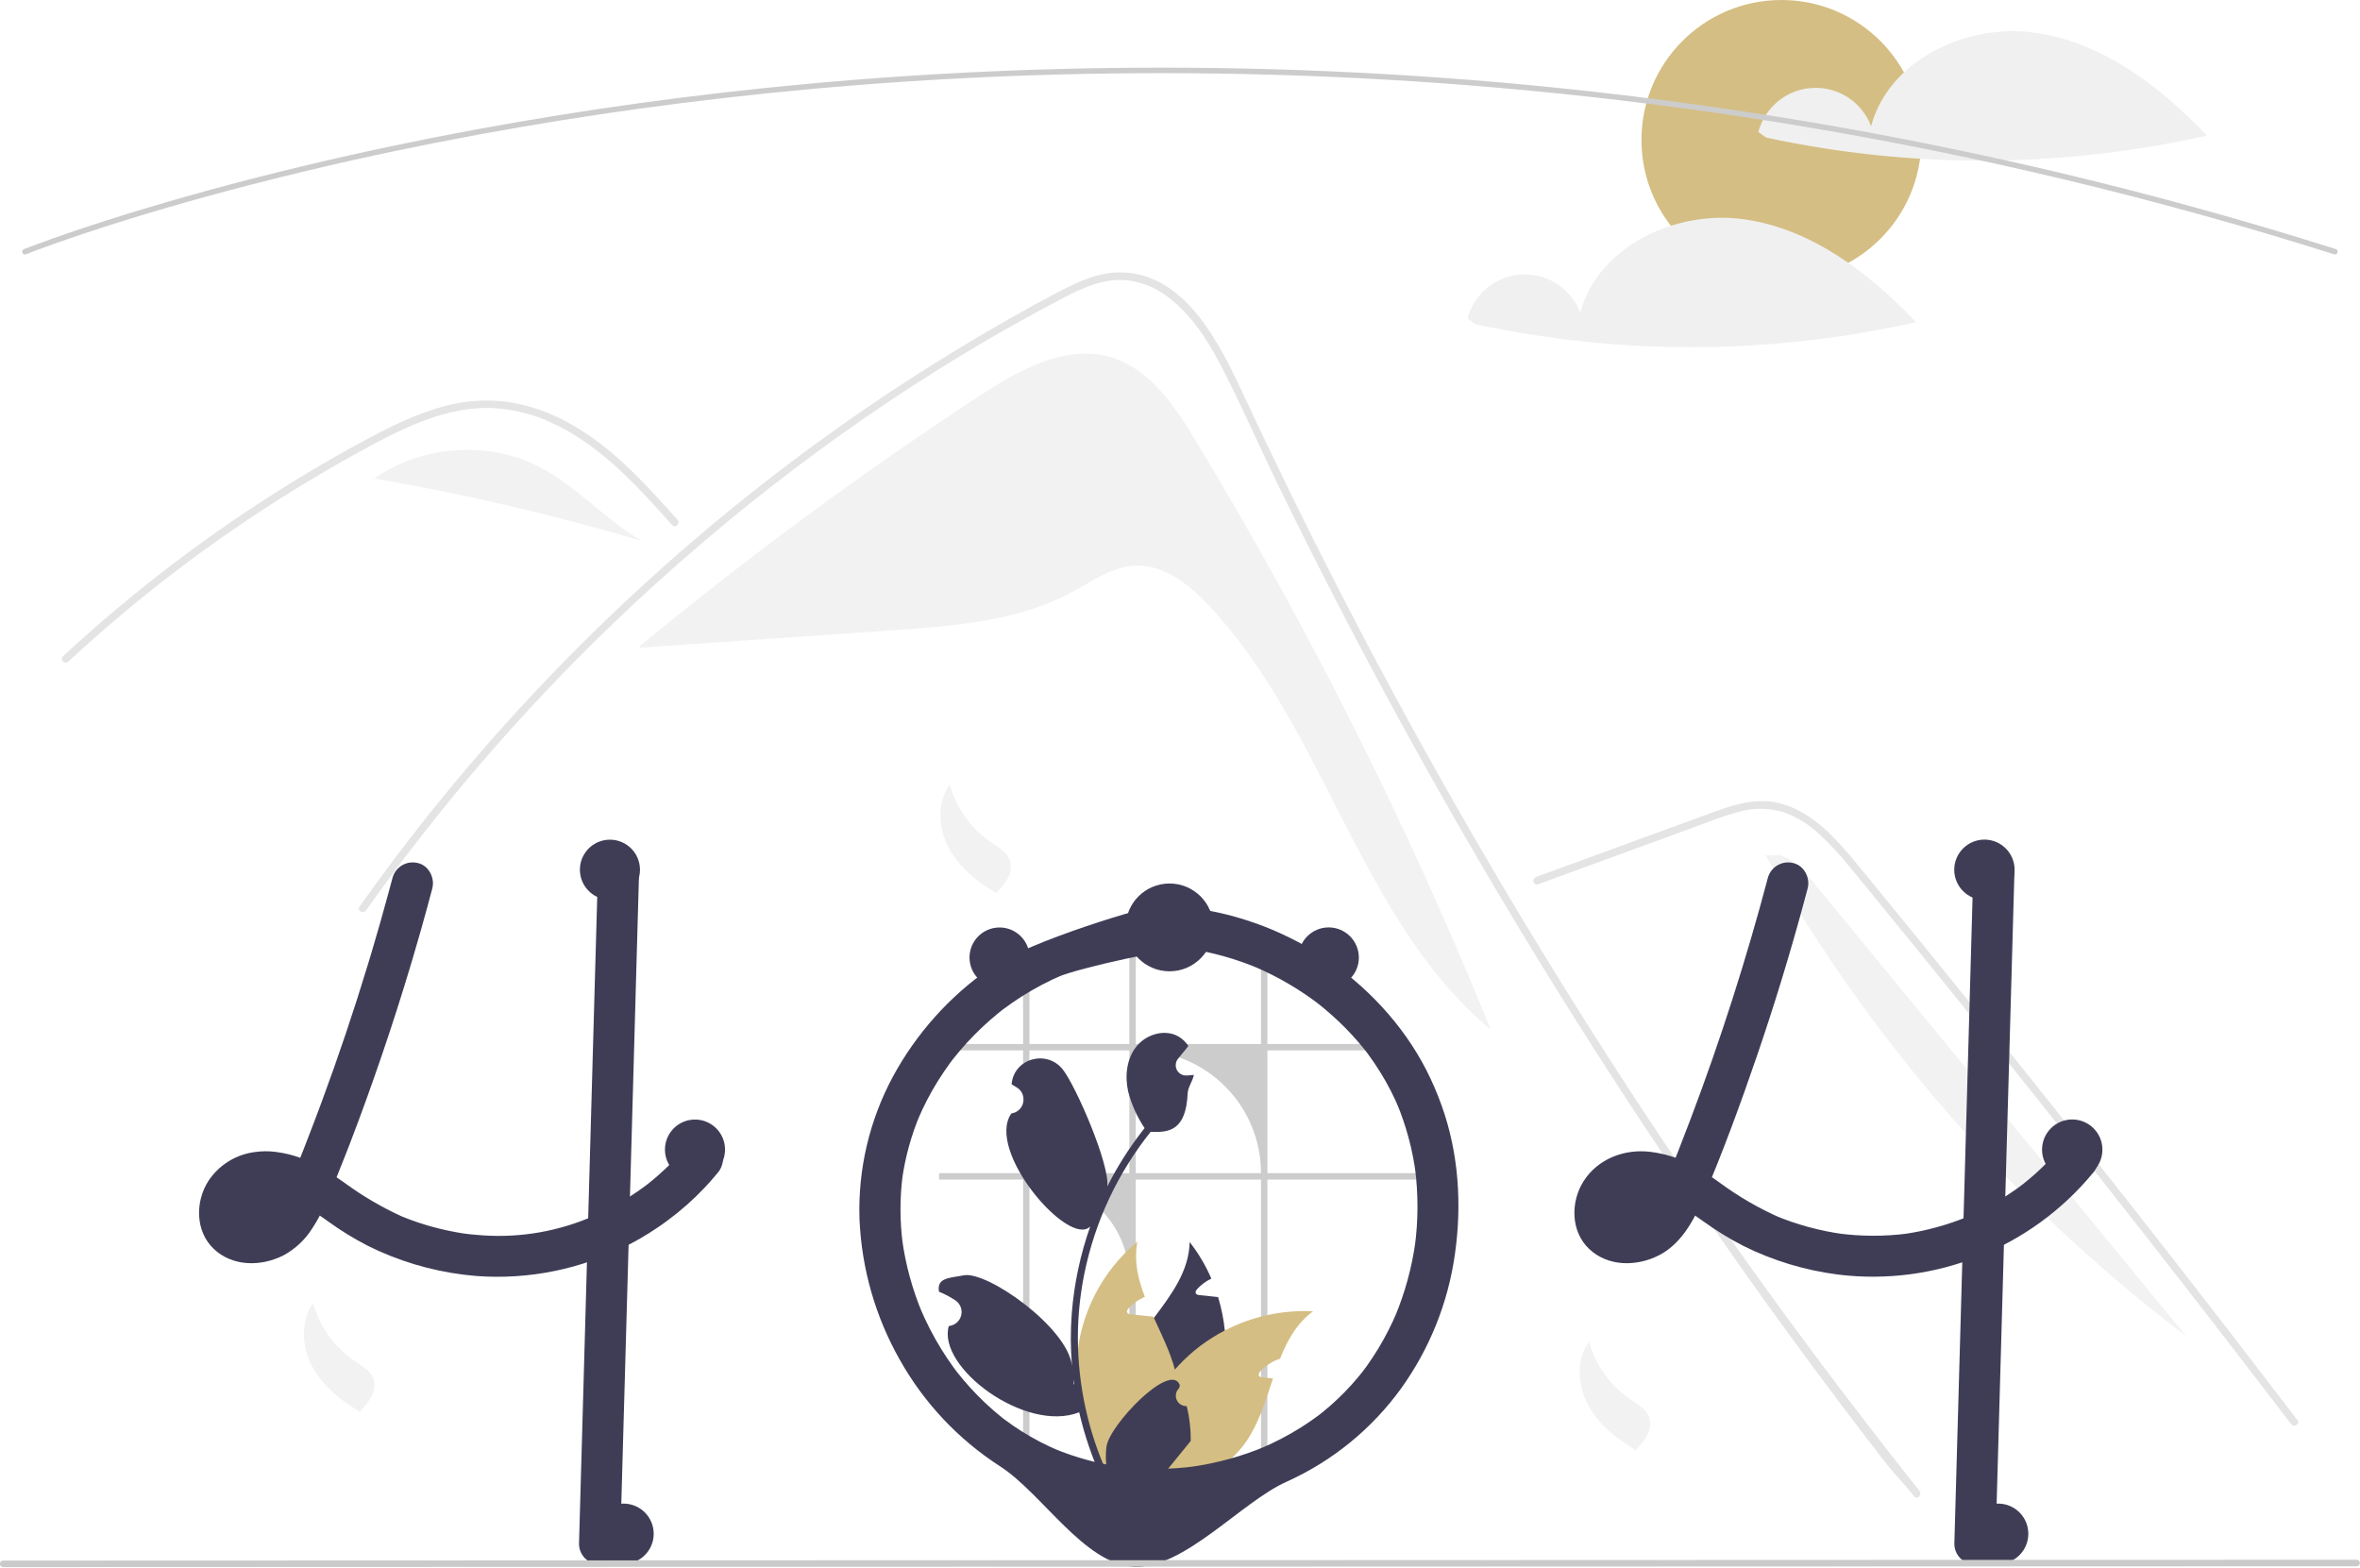
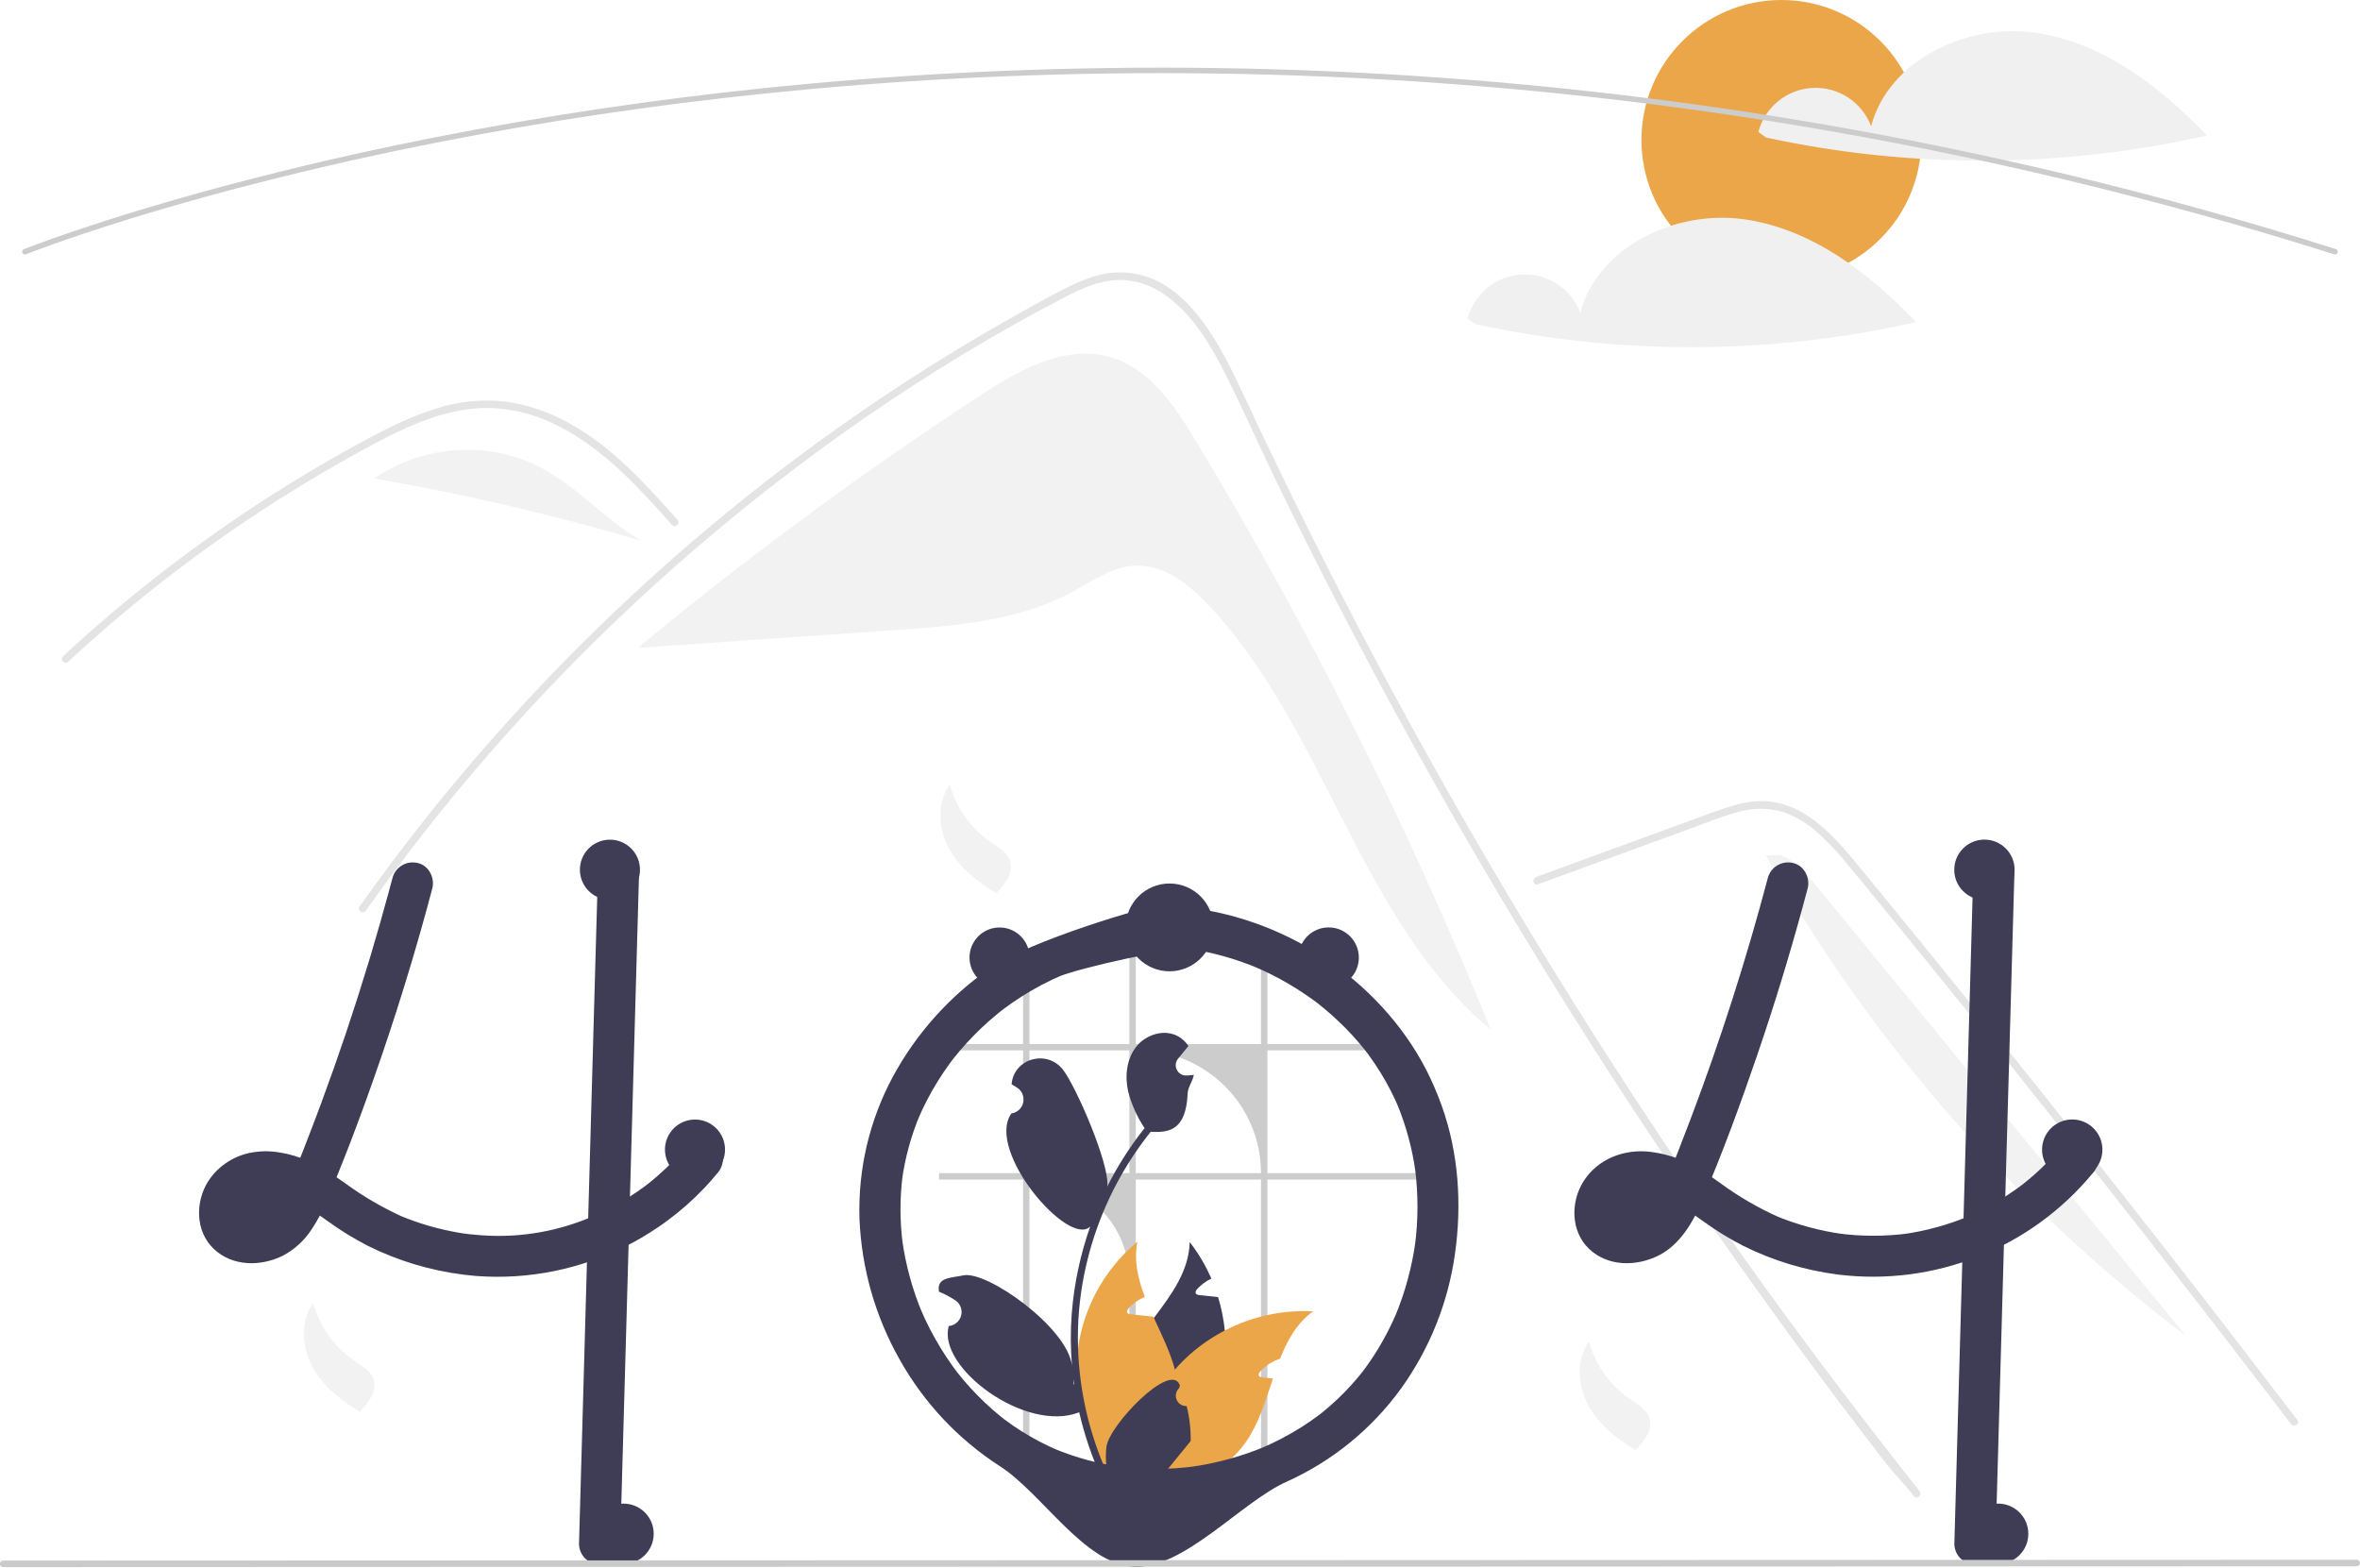
<svg xmlns="http://www.w3.org/2000/svg" data-name="Layer 1" width="860.131" height="571.148" viewBox="0 0 860.131 571.148">
  <path d="M605.67,324.953c-7.669-12.684-16.757-26.228-30.99-30.37-16.482-4.796-33.413,4.732-47.775,14.135a1392.157,1392.157,0,0,0-123.893,91.283l.043.492q46.226-3.188,92.451-6.376c22.265-1.535,45.296-3.283,64.972-13.816,7.467-3.997,14.745-9.336,23.206-9.708,10.512-.462,19.677,6.879,26.88,14.549,42.607,45.371,54.937,114.754,102.738,154.616A1516.995,1516.995,0,0,0,605.67,324.953Z" transform="translate(-169.9343 -164.426)" fill="#f2f2f2" />
  <path d="M867.571,709.781c-4.712-5.95-6.637-7.343-11.285-13.348q-56.764-73.416-106.708-151.792-33.924-53.23-64.483-108.504-14.549-26.278-28.3-52.969-10.67-20.695-20.865-41.638c-1.944-3.988-3.832-7.994-5.711-12.009-4.428-9.442-8.773-18.93-13.439-28.244-5.317-10.616-11.789-21.745-21.553-28.877a29.405,29.405,0,0,0-15.319-5.895c-7.948-.513-15.282,2.769-22.176,6.353-50.439,26.301-97.659,59.276-140.37,96.798A730.778,730.778,0,0,0,303.322,496.247c-1.008,1.439-3.392.064-2.374-1.384q6.009-8.498,12.257-16.813A734.817,734.817,0,0,1,500.805,303.064q18.248-11.826,37.183-22.542c6.362-3.603,12.752-7.16,19.251-10.497,6.371-3.273,13.137-6.215,20.416-6.325,24.77-.385,37.595,27.667,46.405,46.542q4.153,8.911,8.406,17.766,16.075,33.621,33.387,66.628,10.685,20.379,21.837,40.52,34.707,62.718,73.779,122.897c34.506,53.143,68.737,100.089,108.046,149.785C870.596,709.213,868.662,711.175,867.571,709.781Z" transform="translate(-169.9343 -164.426)" fill="#e4e4e4" />
  <path d="M414.916,355.804c-1.439-1.604-2.869-3.209-4.318-4.813-11.422-12.633-23.679-25.118-39.364-32.361a57.11,57.11,0,0,0-23.927-5.546c-8.562.028-16.932,2.273-24.843,5.418-3.74,1.494-7.398,3.19-11.001,4.996-4.116,2.072-8.159,4.281-12.183,6.509q-11.331,6.27-22.368,13.091-21.961,13.572-42.546,29.216-10.671,8.113-20.902,16.758-9.516,8.031-18.646,16.492c-1.302,1.201-3.245-.743-1.944-1.943,1.604-1.494,3.227-2.979,4.85-4.446q6.875-6.215,13.971-12.193,12.939-10.918,26.549-20.993,21.163-15.676,43.783-29.225,11.304-6.765,22.918-12.963c2.338-1.247,4.703-2.466,7.096-3.621a113.116,113.116,0,0,1,16.868-6.866,60.006,60.006,0,0,1,25.476-2.503,66.327,66.327,0,0,1,23.505,8.131c15.401,8.608,27.346,21.919,38.97,34.909C418.033,355.171,416.099,357.124,414.916,355.804Z" transform="translate(-169.9343 -164.426)" fill="#e4e4e4" />
  <path d="M730.477,486.711l36.905-13.498,18.323-6.702c5.968-2.183,11.921-4.667,18.09-6.23a28.539,28.539,0,0,1,16.374.209,37.738,37.738,0,0,1,12.771,7.917,103.64,103.64,0,0,1,10.475,11.186c3.989,4.794,7.92,9.639,11.868,14.467q24.441,29.891,48.563,60.041,24.121,30.15,47.92,60.556,23.857,30.48,47.385,61.216,2.882,3.765,5.76,7.534c1.06,1.388,3.449.02,2.375-1.388Q983.582,650.974,959.549,620.184q-24.092-30.864-48.516-61.466-24.424-30.601-49.179-60.937-6.167-7.558-12.354-15.099c-3.48-4.241-6.92-8.527-10.736-12.474-7.005-7.245-15.758-13.648-26.234-13.822-6.16-.102-12.121,1.852-17.844,3.923-6.17,2.232-12.325,4.506-18.486,6.759l-37.163,13.592-9.291,3.398c-1.649.603-.937,3.262.731,2.652Z" transform="translate(-169.9343 -164.426)" fill="#e4e4e4" />
  <path d="M366.377,334.526c-18.754-9.639-42.771-7.751-60.005,4.291a855.847,855.847,0,0,1,97.371,22.726C390.46,353.759,380.07,341.563,366.377,334.526Z" transform="translate(-169.9343 -164.426)" fill="#f2f2f2" />
  <path d="M306.188,338.784l-3.61,2.935c1.221-1.027,2.491-1.99,3.795-2.901C306.311,338.807,306.249,338.795,306.188,338.784Z" transform="translate(-169.9343 -164.426)" fill="#f2f2f2" />
  <path d="M831.549,486.846c-3.633-4.422-7.56-9.052-12.994-10.848l-5.073.2A575.436,575.436,0,0,0,966.749,651.418Q899.149,569.132,831.549,486.846Z" transform="translate(-169.9343 -164.426)" fill="#f2f2f2" />
  <path d="M516.084,450.367A37.481,37.481,0,0,0,531.015,471.325c2.82,1.92,6.157,3.762,7.122,7.035a8.379,8.379,0,0,1-.874,6.15,24.884,24.884,0,0,1-3.861,5.041l-.137.512c-6.998-4.147-13.656-9.393-17.522-16.551s-4.406-16.539.341-23.145" transform="translate(-169.9343 -164.426)" fill="#f2f2f2" />
  <path d="M749.084,653.367A37.481,37.481,0,0,0,764.015,674.325c2.82,1.92,6.157,3.762,7.122,7.035a8.379,8.379,0,0,1-.874,6.15,24.884,24.884,0,0,1-3.861,5.041l-.137.512c-6.998-4.147-13.656-9.393-17.522-16.551s-4.406-16.539.341-23.145" transform="translate(-169.9343 -164.426)" fill="#f2f2f2" />
  <path d="M284.084,639.367A37.481,37.481,0,0,0,299.015,660.325c2.82,1.92,6.157,3.762,7.122,7.035a8.379,8.379,0,0,1-.874,6.15,24.884,24.884,0,0,1-3.861,5.041l-.137.512c-6.998-4.147-13.656-9.393-17.522-16.551s-4.406-16.539.341-23.145" transform="translate(-169.9343 -164.426)" fill="#f2f2f2" />
-   <circle cx="649.249" cy="51" r="51" fill="#d4be83" />
+   <circle cx="649.249" cy="51" r="51" fill="#eba649" />
  <path d="M911.219,176.296c-24.717-3.341-52.935,10.019-59.341,34.124a21.597,21.597,0,0,0-41.094,2.109l2.83,2.027a372.275,372.275,0,0,0,160.659-.726C957.079,195.76,935.935,179.637,911.219,176.296Z" transform="translate(-169.9343 -164.426)" fill="#f0f0f0" />
  <path d="M805.219,244.296c-24.717-3.341-52.935,10.019-59.341,34.124a21.597,21.597,0,0,0-41.094,2.109l2.83,2.027a372.275,372.275,0,0,0,160.659-.726C851.079,263.76,829.935,247.637,805.219,244.296Z" transform="translate(-169.9343 -164.426)" fill="#f0f0f0" />
  <path d="M1020.946,257.154a.982.982,0,0,1-.302-.047C756.237,173.489,523.199,184.424,374.264,208.321c-20.269,3.251-40.591,7.006-60.404,11.161-5.058,1.06-10.306,2.195-15.597,3.378-6.319,1.407-12.554,2.856-18.532,4.306q-3.873.917-7.595,1.849c-3.758.928-7.572,1.895-11.66,2.957-4.568,1.178-9.209,2.413-13.797,3.672a.442.442,0,0,1-.051.015l0.0.001c-5.183,1.415-10.338,2.871-15.323,4.325-2.698.779-5.304,1.548-7.799,2.307-.279.077-.526.151-.776.228l-.536.163c-.311.095-.617.188-.924.275l-.02.006 0.0.001-.812.252c-.968.293-1.912.579-2.841.864-24.545,7.566-38.038,12.949-38.171,13.002a1,1,0,1,1-.744-1.856c.134-.053,13.693-5.463,38.328-13.058.932-.286,1.879-.572,2.85-.866l.754-.234c.026-.01.052-.018.078-.025.305-.087.61-.18.919-.273l.537-.163c.268-.081.531-.161.801-.235,2.479-.754,5.093-1.524,7.798-2.307,4.987-1.455,10.147-2.911,15.334-4.328.016-.006.033-.01.049-.015v-.001c4.604-1.263,9.263-2.503,13.845-3.685,4.094-1.063,7.915-2.032,11.68-2.962q3.738-.93,7.609-1.853c5.985-1.451,12.233-2.902,18.563-4.312,5.299-1.184,10.556-2.322,15.622-3.383,19.843-4.162,40.198-7.923,60.497-11.179C523.096,182.415,756.467,171.463,1021.246,255.201a1.0 1,0,0,1-.301,1.953Z" transform="translate(-169.9343 -164.426)" fill="#ccc" />
  <path d="M432.923,584.266a6.729,6.729,0,0,0-1.7-2.67,6.43,6.43,0,0,0-.92-.71c-2.61-1.74-6.51-2.13-8.99,0a5.81,5.81,0,0,0-.69.71q-1.11,1.365-2.28,2.67c-1.28,1.46-2.59,2.87-3.96,4.24-.39.38-.78.77-1.18,1.15-.23.23-.46.45-.69.67-.88.84-1.78,1.65-2.69,2.45-.48.43-.96.85-1.45,1.26-.73.61-1.46,1.22-2.2,1.81-.07.05-.14.1-.21.16-.02.01-.03.03-.05.04-.01,0-.02,0-.03.02a.179.179,0,0,0-.07.05c-.22.15-.37.25-.48.34.04-.02.08-.05.12-.07-.18.14-.37.28-.55.42-1.75,1.29-3.54,2.53-5.37,3.69a99.21,99.21,0,0,1-14.22,7.55c-.33.13-.67.27-1.01.4a85.97,85.97,0,0,1-40.85,6.02q-2.13-.165-4.26-.45c-1.64-.24-3.27-.53-4.89-.86a97.932,97.932,0,0,1-18.02-5.44,118.652,118.652,0,0,1-20.66-12.12c-1-.71-2.01-1.42-3.02-2.11,1.15-2.82,2.28-5.64,3.38-8.48.55-1.37,1.08-2.74,1.6-4.12,4.09-10.63,7.93-21.36,11.61-32.13q5.58-16.365,10.53-32.92.51-1.68.99-3.36,2.595-8.745,4.98-17.53c.15-.57.31-1.13.45-1.7q.69-2.52,1.35-5.04c1-3.79-1.26-8.32-5.24-9.23a7.634,7.634,0,0,0-9.22,5.24c-.43,1.62-.86,3.23-1.3,4.85q-3.165,11.745-6.66,23.41-.51,1.68-1.02,3.36-7.71,25.41-16.93,50.31-1.11,3.015-2.25,6.01c-.37.98-.74,1.96-1.12,2.94-.73,1.93-1.48,3.86-2.23,5.79-.43,1.13-.87,2.26-1.31,3.38-.29.71-.57,1.42-.85,2.12a41.809,41.809,0,0,0-8.81-2.12l-.48-.06a27.397,27.397,0,0,0-7.01.06,23.914,23.914,0,0,0-17.24,10.66c-4.77,7.51-4.71,18.25,1.98,24.63,6.89,6.57,17.32,6.52,25.43,2.41a28.351,28.351,0,0,0,10.52-9.86,50.569,50.569,0,0,0,2.74-4.65c.21.14.42.28.63.43.8.56,1.6,1.13,2.39,1.69a111.738,111.738,0,0,0,14.51,8.91,108.359,108.359,0,0,0,34.62,10.47c.27.03.53.07.8.1,1.33.17,2.67.3,4.01.41a103.782,103.782,0,0,0,55.58-11.36q2.175-1.125,4.31-2.36,3.315-1.92,6.48-4.08c1.15-.78,2.27-1.57,3.38-2.4a101.042,101.042,0,0,0,13.51-11.95q2.355-2.475,4.51-5.11a8.061,8.061,0,0,0,2.2-5.3A7.564,7.564,0,0,0,432.923,584.266Zm-165.59,23.82c.21-.15.42-.31.62-.47C267.893,607.766,267.603,607.936,267.333,608.086Zm3.21-3.23c-.23.26-.44.52-.67.78a23.366,23.366,0,0,1-2.25,2.2c-.11.1-.23.2-.35.29a.01.01,0,0,0-.01.01,3.804,3.804,0,0,0-.42.22q-.645.39-1.32.72a17.005,17.005,0,0,1-2.71.75,16.799,16.799,0,0,1-2.13.02h-.02a14.823,14.823,0,0,1-1.45-.4c-.24-.12-.47-.26-.7-.4-.09-.08-.17-.16-.22-.21a2.44,2.44,0,0,1-.27-.29.01.01,0,0,0-.01-.01c-.11-.2-.23-.4-.34-.6a.031.031,0,0,1-.01-.02c-.08-.25-.15-.51-.21-.77a12.511,12.511,0,0,1,.01-1.37,13.467,13.467,0,0,1,.54-1.88,11.068,11.068,0,0,1,.69-1.26c.02-.04.12-.2.23-.38.01-.01.01-.01.01-.02.15-.17.3-.35.46-.51.27-.3.56-.56.85-.83a18.022,18.022,0,0,1,1.75-1.01,19.481,19.481,0,0,1,2.93-.79,24.989,24.989,0,0,1,4.41.04,30.301,30.301,0,0,1,4.1,1.01,36.945,36.945,0,0,1-2.77,4.54C270.623,604.746,270.583,604.806,270.543,604.856Zm-11.12-3.29a2.18,2.18,0,0,1-.31.39A1.409,1.409,0,0,1,259.423,601.566Z" transform="translate(-169.9343 -164.426)" fill="#3f3d56" />
  <path d="M402.863,482.136q-.135,4.71-.27,9.42-.285,10.455-.59,20.92-.315,11.775-.66,23.54-.165,6.075-.34,12.15-.465,16.365-.92,32.72c-.03,1.13-.07,2.25-.1,3.38q-.225,8.115-.45,16.23-.255,8.805-.5,17.61-.18,6.6-.37,13.21-1.35,47.895-2.7,95.79a7.648,7.648,0,0,1-7.5,7.5,7.561,7.561,0,0,1-7.5-7.5q.75-26.94,1.52-53.88.675-24.36,1.37-48.72.225-8.025.45-16.06.345-12.09.68-24.18c.03-1.13.07-2.25.1-3.38.02-.99.05-1.97.08-2.96q.66-23.475,1.32-46.96.27-9.24.52-18.49.3-10.545.6-21.08c.09-3.09.17-6.17.26-9.26a7.648,7.648,0,0,1,7.5-7.5A7.561,7.561,0,0,1,402.863,482.136Z" transform="translate(-169.9343 -164.426)" fill="#3f3d56" />
  <path d="M814.291,484.217a893.238,893.238,0,0,1-28.161,87.941c-3.007,7.946-6.083,15.877-9.371,23.712l.756-1.792a54.583,54.583,0,0,1-5.59,10.612q-.229.321-.467.636,1.166-1.49.443-.589c-.254.301-.505.602-.768.895a23.664,23.664,0,0,1-2.249,2.203q-.301.258-.612.504l.938-.729c-.109.257-.873.597-1.111.743a18.254,18.254,0,0,1-2.405,1.219l1.792-.756a19.086,19.086,0,0,1-4.231,1.161l1.994-.268a17.021,17.021,0,0,1-4.298.046l1.994.268a14.002,14.002,0,0,1-3.405-.917l1.792.756a12.012,12.012,0,0,1-1.679-.896c-.271-.177-1.105-.809-.015.025,1.133.866.146.074-.088-.156-.194-.192-.37-.4-.56-.595-.882-.905.996,1.557.397.499a18.182,18.182,0,0,1-.878-1.637l.756,1.792a11.925,11.925,0,0,1-.728-2.651l.268,1.994a13.651,13.651,0,0,1-.003-3.405l-.268,1.994a15.964,15.964,0,0,1,.995-3.68l-.756,1.792a16.729,16.729,0,0,1,1.178-2.298,6.729,6.729,0,0,1,.729-1.071c.049.016-1.269,1.513-.569.757.183-.198.354-.406.539-.602.296-.314.614-.601.926-.898,1.045-.994-1.462.966-.257.179a19.049,19.049,0,0,1,2.749-1.499l-1.792.756a20.311,20.311,0,0,1,4.995-1.34l-1.994.268a25.628,25.628,0,0,1,6.461.076l-1.994-.268a33.211,33.211,0,0,1,7.892,2.22l-1.792-.756c5.39,2.314,10.163,5.749,14.928,9.118a111.95,111.95,0,0,0,14.506,8.906,108.388,108.388,0,0,0,34.622,10.474,103.933,103.933,0,0,0,92.586-36.752,8.078,8.078,0,0,0,2.197-5.303,7.632,7.632,0,0,0-2.197-5.303c-2.752-2.526-7.949-3.239-10.607,0a95.636,95.636,0,0,1-8.107,8.727q-2.017,1.914-4.142,3.71-1.214,1.026-2.461,2.011c-.393.311-1.619,1.138.263-.197-.431.306-.845.64-1.271.955a99.269,99.269,0,0,1-20.332,11.565l1.792-.756a96.836,96.836,0,0,1-24.171,6.622l1.994-.268a97.643,97.643,0,0,1-25.754-.038l1.994.268a99.8,99.8,0,0,1-24.857-6.77l1.792.756a116.025,116.025,0,0,1-21.736-12.591,86.877,86.877,0,0,0-11.113-6.994,42.824,42.824,0,0,0-14.438-4.389c-9.439-1.111-19.057,2.566-24.246,10.72-4.776,7.505-4.714,18.244,1.974,24.625,6.888,6.572,17.318,6.517,25.436,2.406,7.817-3.959,12.513-12.185,15.815-19.942,7.431-17.455,14.01-35.314,20.14-53.263q9.097-26.637,16.499-53.813.917-3.366,1.807-6.739c1.001-3.789-1.261-8.32-5.238-9.226a7.633,7.633,0,0,0-9.226,5.238Z" transform="translate(-169.9343 -164.426)" fill="#3f3d56" />
  <path d="M889.124,482.136l-2.7,95.793-2.685,95.294-1.518,53.884a7.565,7.565,0,0,0,7.5,7.5,7.649,7.649,0,0,0,7.5-7.5l2.7-95.793,2.685-95.294,1.518-53.884a7.565,7.565,0,0,0-7.5-7.5,7.649,7.649,0,0,0-7.5,7.5Z" transform="translate(-169.9343 -164.426)" fill="#3f3d56" />
  <path d="M629.526,700.361h2.329V594.319h54.329v-2.323H631.855V547.252H673.81q-.923-1.173-1.899-2.317H631.855V515.382c-.77-.328-1.547-.645-2.329-.944V544.935h-45.652V507.07c-.782.036-1.553.09-2.329.155v37.71h-36.42V516.684c-.782.346-1.553.711-2.317,1.093V544.935h-30.616v2.317h30.616v44.744h-30.616v2.323h30.616V700.361h2.317V594.319a36.413,36.413,0,0,1,36.42,36.42v69.622h2.329V594.319h45.652Zm-84.401-108.365V547.252h36.42v44.744Zm38.749,0V547.252h.914a44.741,44.741,0,0,1,44.738,44.744Z" transform="translate(-169.9343 -164.426)" opacity="0.2" />
  <path d="M615.303,668.566a63.059,63.059,0,0,1-20.05,33.7c-.74.64-1.48,1.26-2.25,1.87q-2.805.255-5.57.52c-1.53.14-3.04.29-4.54.43l-.27.03-.19-1.64-.76-6.64a37.623,37.623,0,0,1-3.3-32.44c2.64-7.12,7.42-13.41,12.12-19.65,6.49-8.62,12.8-17.14,13.03-27.65a60.544,60.544,0,0,1,7.9,13.33,16.432,16.432,0,0,0-5.12,3.77c-.41.45-.82,1.08-.54,1.62.24.46.84.57,1.36.63,1.25.13,2.51.26,3.76.39,1,.11,2,.21,3,.32a63.99,63.99,0,0,1,2.45,12.18A61.189,61.189,0,0,1,615.303,668.566Z" transform="translate(-169.9343 -164.426)" fill="#3f3d56" />
-   <path d="M648.503,642.356c-5.9,4.29-9.35,10.46-12.03,17.26a16.628,16.628,0,0,0-7.17,4.58c-.41.45-.82,1.08-.54,1.62.24.46.84.57,1.36.63,1.25.13,2.51.26,3.76.39-2.68,8.04-5.14,16.36-9.88,23.15a36.989,36.989,0,0,1-12.03,10.91,38.492,38.492,0,0,1-4.02,1.99q-7.62.585-14.95,1.25-2.805.255-5.57.52c-1.53.14-3.04.29-4.54.43q-.015-.825,0-1.65a63.304,63.304,0,0,1,15.25-39.86c.45-.52.91-1.03,1.38-1.54a61.792,61.792,0,0,1,16.81-12.7A62.654,62.654,0,0,1,648.503,642.356Z" transform="translate(-169.9343 -164.426)" fill="#d4be83" />
-   <path d="M589.163,699.526l-1.15,3.4-.58,1.73c-1.53.14-3.04.29-4.54.43l-.27.03c-1.66.17-3.31.34-4.96.51-.43-.5-.86-1.01-1.28-1.53a62.03,62.03,0,0,1,8.07-87.11c-1.32,6.91.22,13.53,2.75,20.1-.27.11-.53.22-.78.34a16.432,16.432,0,0,0-5.12,3.77c-.41.45-.82,1.08-.54,1.62.24.46.84.57,1.36.63,1.25.13,2.51.26,3.76.39,1,.11,2,.21,3,.32q.705.075,1.41.15c.07.15.13.29.2.44,2.85,6.18,5.92,12.39,7.65,18.83a43.666,43.666,0,0,1,1.02,4.91A37.604,37.604,0,0,1,589.163,699.526Z" transform="translate(-169.9343 -164.426)" fill="#d4be83" />
+   <path d="M648.503,642.356c-5.9,4.29-9.35,10.46-12.03,17.26a16.628,16.628,0,0,0-7.17,4.58c-.41.45-.82,1.08-.54,1.62.24.46.84.57,1.36.63,1.25.13,2.51.26,3.76.39-2.68,8.04-5.14,16.36-9.88,23.15a36.989,36.989,0,0,1-12.03,10.91,38.492,38.492,0,0,1-4.02,1.99q-7.62.585-14.95,1.25-2.805.255-5.57.52c-1.53.14-3.04.29-4.54.43q-.015-.825,0-1.65a63.304,63.304,0,0,1,15.25-39.86c.45-.52.91-1.03,1.38-1.54a61.792,61.792,0,0,1,16.81-12.7A62.654,62.654,0,0,1,648.503,642.356Z" transform="translate(-169.9343 -164.426)" fill="#eba649" />
+   <path d="M589.163,699.526l-1.15,3.4-.58,1.73c-1.53.14-3.04.29-4.54.43l-.27.03c-1.66.17-3.31.34-4.96.51-.43-.5-.86-1.01-1.28-1.53a62.03,62.03,0,0,1,8.07-87.11c-1.32,6.91.22,13.53,2.75,20.1-.27.11-.53.22-.78.34a16.432,16.432,0,0,0-5.12,3.77c-.41.45-.82,1.08-.54,1.62.24.46.84.57,1.36.63,1.25.13,2.51.26,3.76.39,1,.11,2,.21,3,.32q.705.075,1.41.15c.07.15.13.29.2.44,2.85,6.18,5.92,12.39,7.65,18.83a43.666,43.666,0,0,1,1.02,4.91A37.604,37.604,0,0,1,589.163,699.526Z" transform="translate(-169.9343 -164.426)" fill="#eba649" />
  <path d="M689.821,554.487c-8.609-16.792-21.946-30.921-37.632-41.304a114.237,114.237,0,0,0-52.563-18.38q-3.69-.335-7.399-.393c-2.921-.044-46.866,12.632-61.587,22.982a114.295,114.295,0,0,0-35.333,39.527,102.5,102.5,0,0,0-12.126,51.633,113.564,113.564,0,0,0,14.703,51.476,110.475,110.475,0,0,0,36.444,38.746C549.667,708.561,565.074,734.51,583.183,735.426c18.246.923,39.054-23.555,55.695-30.987a104.425,104.425,0,0,0,41.726-34.005,110.25,110.25,0,0,0,19.599-48.948c2.574-18.083,1.374-36.733-4.801-54.016a111.86,111.86,0,0,0-5.58-12.983c-1.78-3.505-6.996-4.796-10.261-2.691a7.68,7.68,0,0,0-2.691,10.261q1.568,3.088,2.915,6.278l-.756-1.792a101.151,101.151,0,0,1,6.876,25.538l-.268-1.994a109.229,109.229,0,0,1-.066,28.683l.268-1.994a109.734,109.734,0,0,1-7.555,27.674l.756-1.792a104.212,104.212,0,0,1-6.672,13.098q-1.923,3.186-4.081,6.222c-.632.888-1.283,1.761-1.939,2.631-.856,1.136,1.167-1.483.282-.369-.151.19-.3.38-.452.569q-.681.852-1.382,1.688a93.613,93.613,0,0,1-10.176,10.384q-1.366,1.192-2.778,2.331c-.469.378-.932.773-1.421,1.125.019-.013,1.58-1.199.656-.511-.29.216-.579.436-.87.652q-2.91,2.156-5.974,4.092a103.485,103.485,0,0,1-14.756,7.713l1.792-.756a109.215,109.215,0,0,1-27.597,7.552l1.994-.268a108.154,108.154,0,0,1-28.589.051l1.994.268a99.835,99.835,0,0,1-25.095-6.784l1.792.756a93.643,93.643,0,0,1-13.416-6.991q-3.174-2-6.184-4.247c-.286-.214-.57-.43-.855-.645-.915-.691.658.51.67.518a19.169,19.169,0,0,1-1.535-1.225q-1.454-1.184-2.861-2.422a101.989,101.989,0,0,1-10.493-10.709q-1.213-1.434-2.374-2.911c-.335-.426-.947-1.29.404.529-.178-.239-.362-.474-.542-.712q-.647-.858-1.276-1.728-2.203-3.048-4.188-6.246a109.29,109.29,0,0,1-7.805-15.108l.756,1.792a106.588,106.588,0,0,1-7.34-26.837l.268,1.994a97.866,97.866,0,0,1-.048-25.636l-.268,1.994A94.673,94.673,0,0,1,505.276,570.55l-.756,1.792a101.557,101.557,0,0,1,7.195-13.856q2.066-3.323,4.378-6.485.525-.718,1.062-1.428c.324-.428,1.215-1.493-.305.388.149-.184.293-.374.439-.56q1.269-1.608,2.6-3.165A107.402,107.402,0,0,1,530.772,536.215q1.474-1.292,2.995-2.529.691-.562,1.391-1.113c.187-.147.376-.291.562-.439-1.997,1.59-.555.433-.102.093q3.134-2.348,6.435-4.461a103.644,103.644,0,0,1,15.387-8.108l-1.792.756c7.76-3.258,42.141-10.949,48.394-10.11l-1.994-.268A106.225,106.225,0,0,1,628.768,517.419l-1.792-.756a110.313,110.313,0,0,1,12.6,6.329q3.043,1.784,5.967,3.763,1.384.937,2.738,1.915.677.489,1.346.989c.248.185.494.373.741.558,1.039.779-1.431-1.128-.342-.267a110.843,110.843,0,0,1,10.368,9.253q2.401,2.445,4.637,5.045,1.147,1.334,2.246,2.708c.364.455,1.605,2.101.084.085.372.493.747.982,1.114,1.479a97.977,97.977,0,0,1,8.392,13.538c1.793,3.498,6.987,4.802,10.261,2.691A7.677,7.677,0,0,0,689.821,554.487Z" transform="translate(-169.9343 -164.426)" fill="#3f3d56" />
  <path d="M602.431,676.882a3.78,3.78,0,0,1-2.739-6.551c.095-.379.164-.651.259-1.03q-.051-.124-.103-.247c-3.48-8.298-25.685,14.833-26.645,22.632a30.029,30.029,0,0,0,.527,10.328A120.392,120.392,0,0,1,562.778,652.01a116.202,116.202,0,0,1,.721-12.963q.597-5.293,1.657-10.511a121.787,121.787,0,0,1,24.151-51.616c6.874.384,12.898-.663,13.48-13.985.103-2.37,1.861-4.422,2.248-6.756-.656.086-1.323.14-1.979.183-.204.011-.42.021-.624.032l-.077.003a3.745,3.745,0,0,1-3.076-6.101q.425-.523.851-1.046c.43-.538.871-1.065,1.302-1.603a1.865,1.865,0,0,0,.14-.161c.495-.613.99-1.216,1.485-1.829a10.829,10.829,0,0,0-3.55-3.432c-4.959-2.905-11.801-.893-15.384,3.593-3.593,4.486-4.271,10.779-3.023,16.384a43.398,43.398,0,0,0,6.003,13.383c-.269.344-.549.678-.818,1.022a122.574,122.574,0,0,0-12.794,20.268c1.016-7.939-11.412-36.608-16.218-42.681-5.773-7.294-17.611-4.111-18.628,5.136q-.015.134-.029.268,1.071.604,2.096,1.282a5.127,5.127,0,0,1-2.067,9.33l-.105.016c-9.556,13.644,21.077,49.155,28.745,41.181a125.11,125.11,0,0,0-6.734,31.693,118.664,118.664,0,0,0,.086,19.16l-.032-.226C558.902,648.154,529.674,627.514,521.139,629.233c-4.917.99-9.76.765-9.013,5.725q.018.119.036.237a34.442,34.442,0,0,1,3.862,1.861q1.071.604,2.096,1.282a5.127,5.127,0,0,1-2.067,9.33l-.105.016c-.075.011-.14.022-.215.032-4.35,14.966,27.907,39.12,47.518,31.435h.011a125.075,125.075,0,0,0,8.402,24.528H601.679c.108-.334.204-.678.301-1.011a34.102,34.102,0,0,1-8.305-.495c2.227-2.733,4.454-5.487,6.681-8.219a1.861,1.861,0,0,0,.14-.161c1.13-1.398,2.27-2.786,3.399-4.185l.001-.002a49.952,49.952,0,0,0-1.464-12.725Zm-34.371-67.613.016-.021-.016.043Zm-6.648,59.932-.258-.581c.011-.42.011-.839,0-1.269,0-.118-.021-.237-.021-.355.097.742.183,1.485.29,2.227Z" transform="translate(-169.9343 -164.426)" fill="#3f3d56" />
  <circle cx="95.249" cy="439" r="11" fill="#3f3d56" />
  <circle cx="227.249" cy="559" r="11" fill="#3f3d56" />
  <circle cx="728.249" cy="559" r="11" fill="#3f3d56" />
  <circle cx="755.249" cy="419" r="11" fill="#3f3d56" />
  <circle cx="723.249" cy="317" r="11" fill="#3f3d56" />
  <path d="M434.183,583.426a10.949,10.949,0,1,1-.21-2.16A10.992,10.992,0,0,1,434.183,583.426Z" transform="translate(-169.9343 -164.426)" fill="#3f3d56" />
  <circle cx="484.249" cy="349" r="11" fill="#3f3d56" />
  <path d="M545.183,513.426a10.949,10.949,0,1,1-.21-2.16A10.992,10.992,0,0,1,545.183,513.426Z" transform="translate(-169.9343 -164.426)" fill="#3f3d56" />
  <path d="M403.183,481.426a10.949,10.949,0,1,1-.21-2.16A10.992,10.992,0,0,1,403.183,481.426Z" transform="translate(-169.9343 -164.426)" fill="#3f3d56" />
  <circle cx="599.249" cy="443" r="11" fill="#3f3d56" />
  <circle cx="426.249" cy="338" r="16" fill="#3f3d56" />
  <path d="M1028.875,735.267l-857.75.307a1.191,1.191,0,1,1,0-2.381l857.75-.307a1.191,1.191,0,0,1,0,2.381Z" transform="translate(-169.9343 -164.426)" fill="#cacaca" />
</svg>
